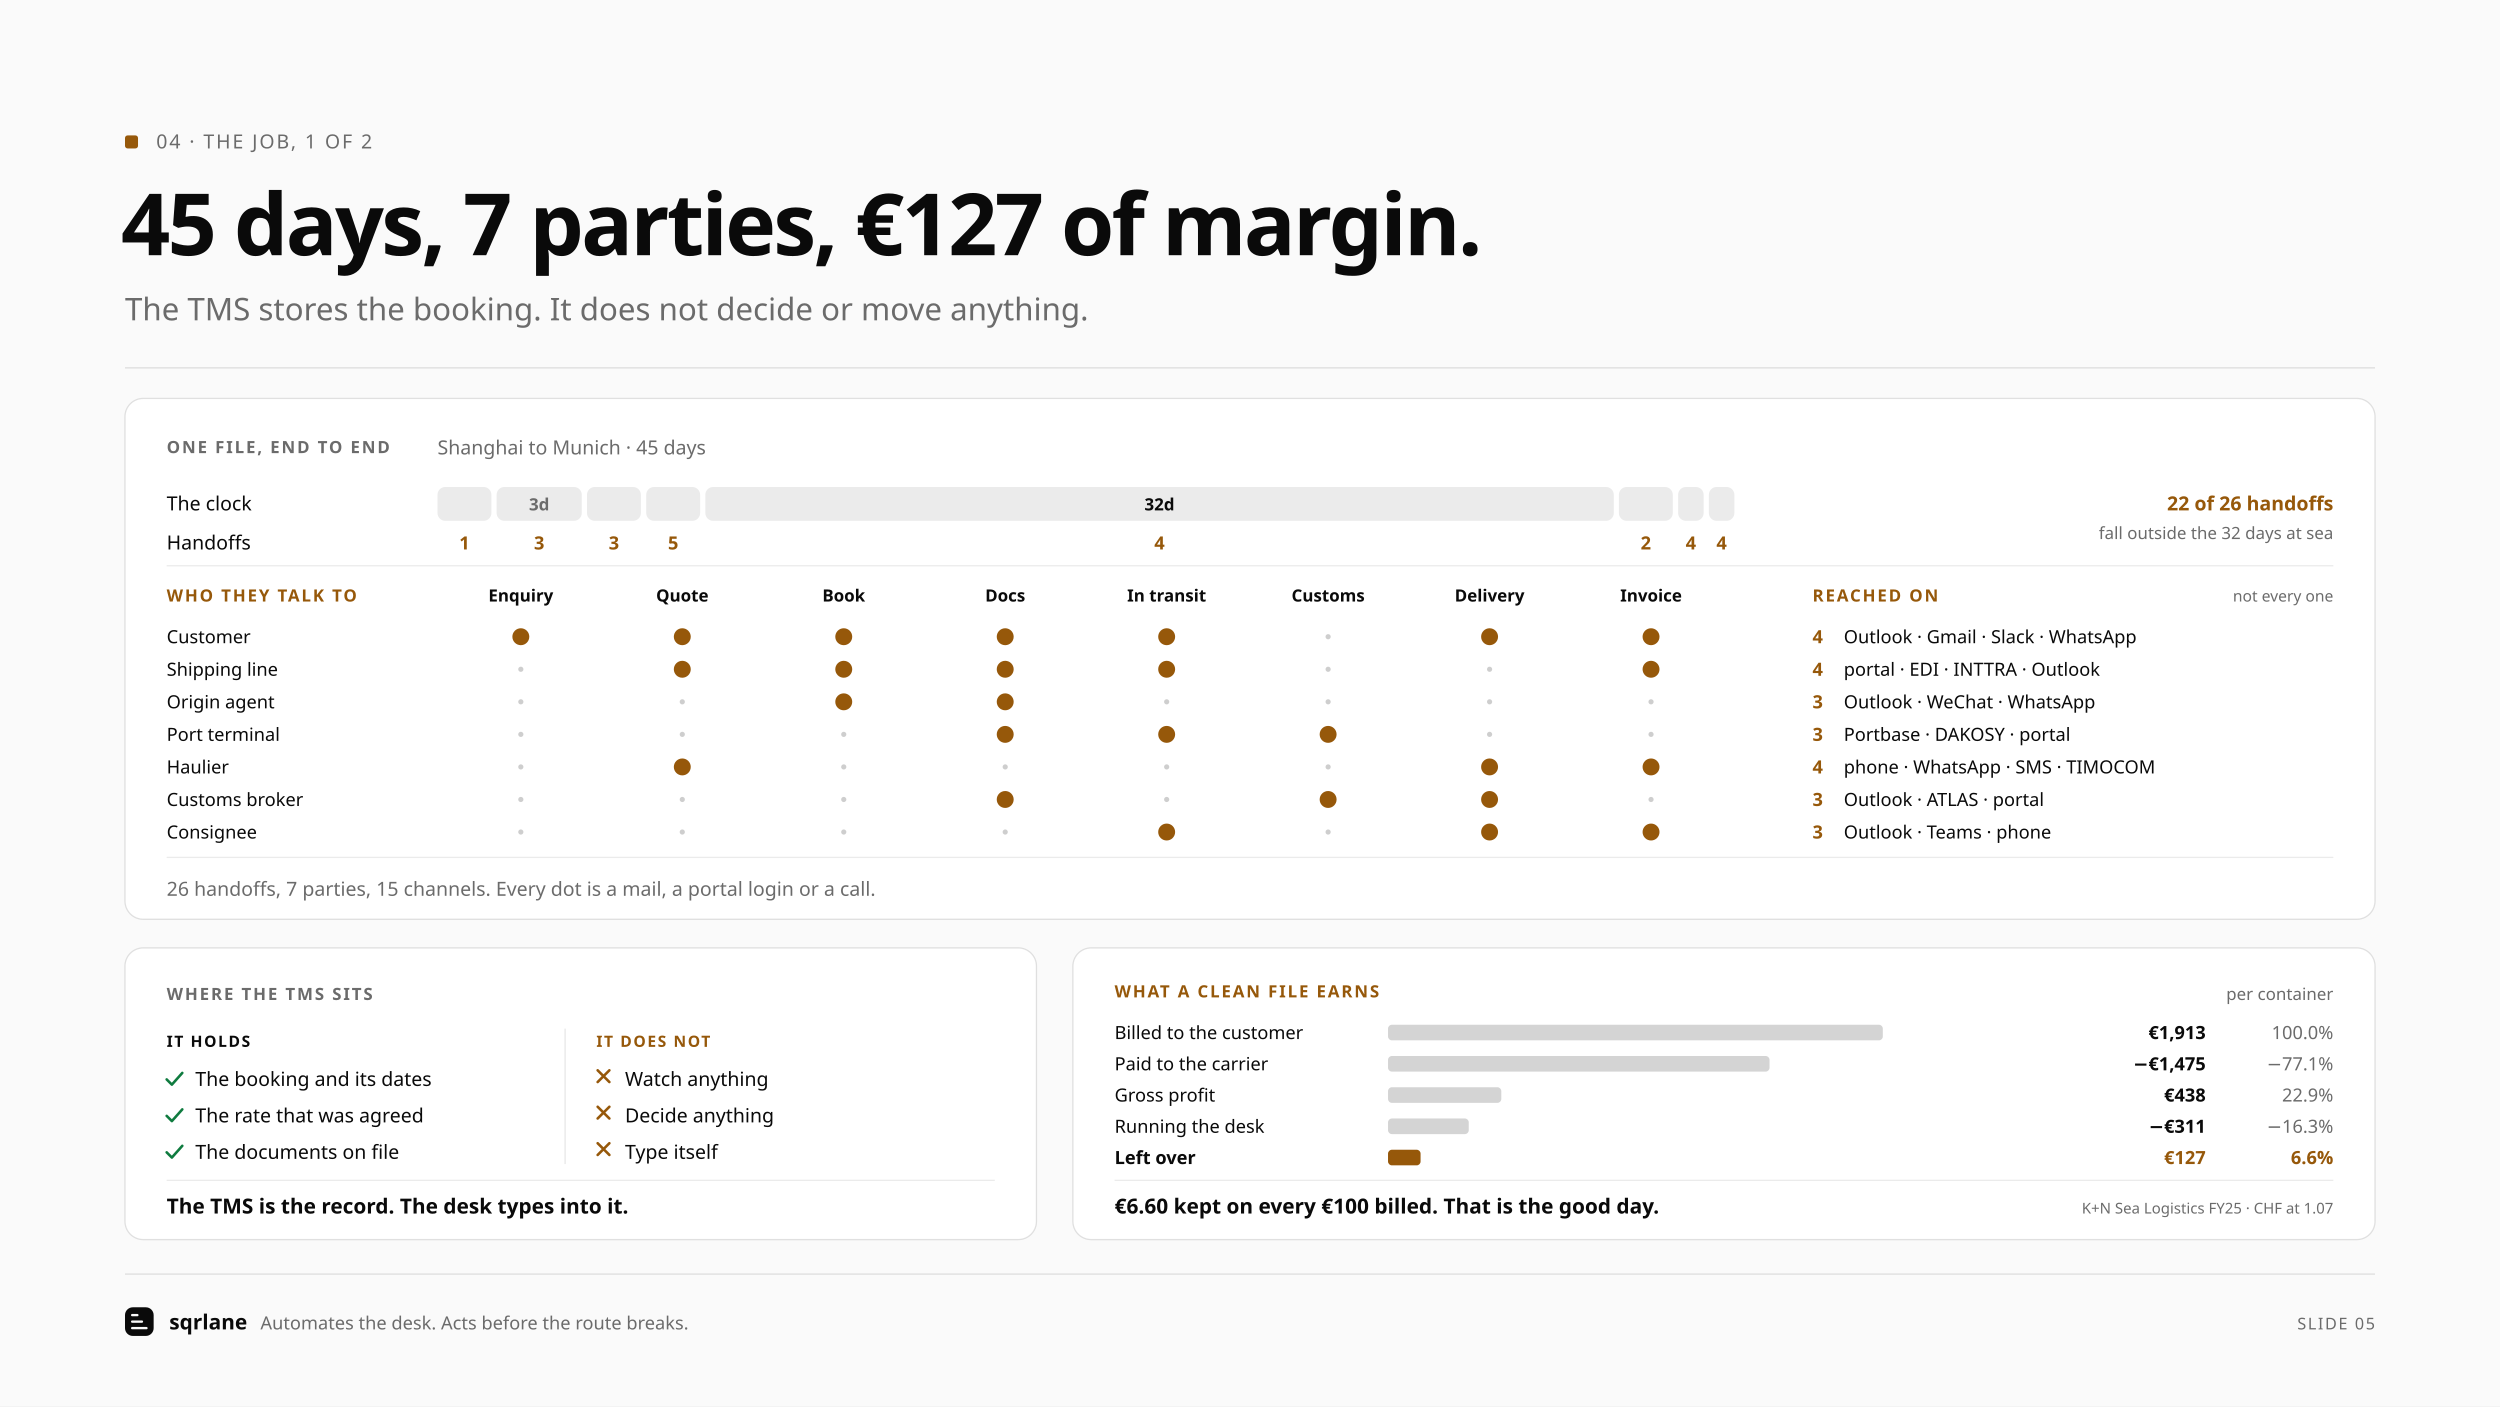
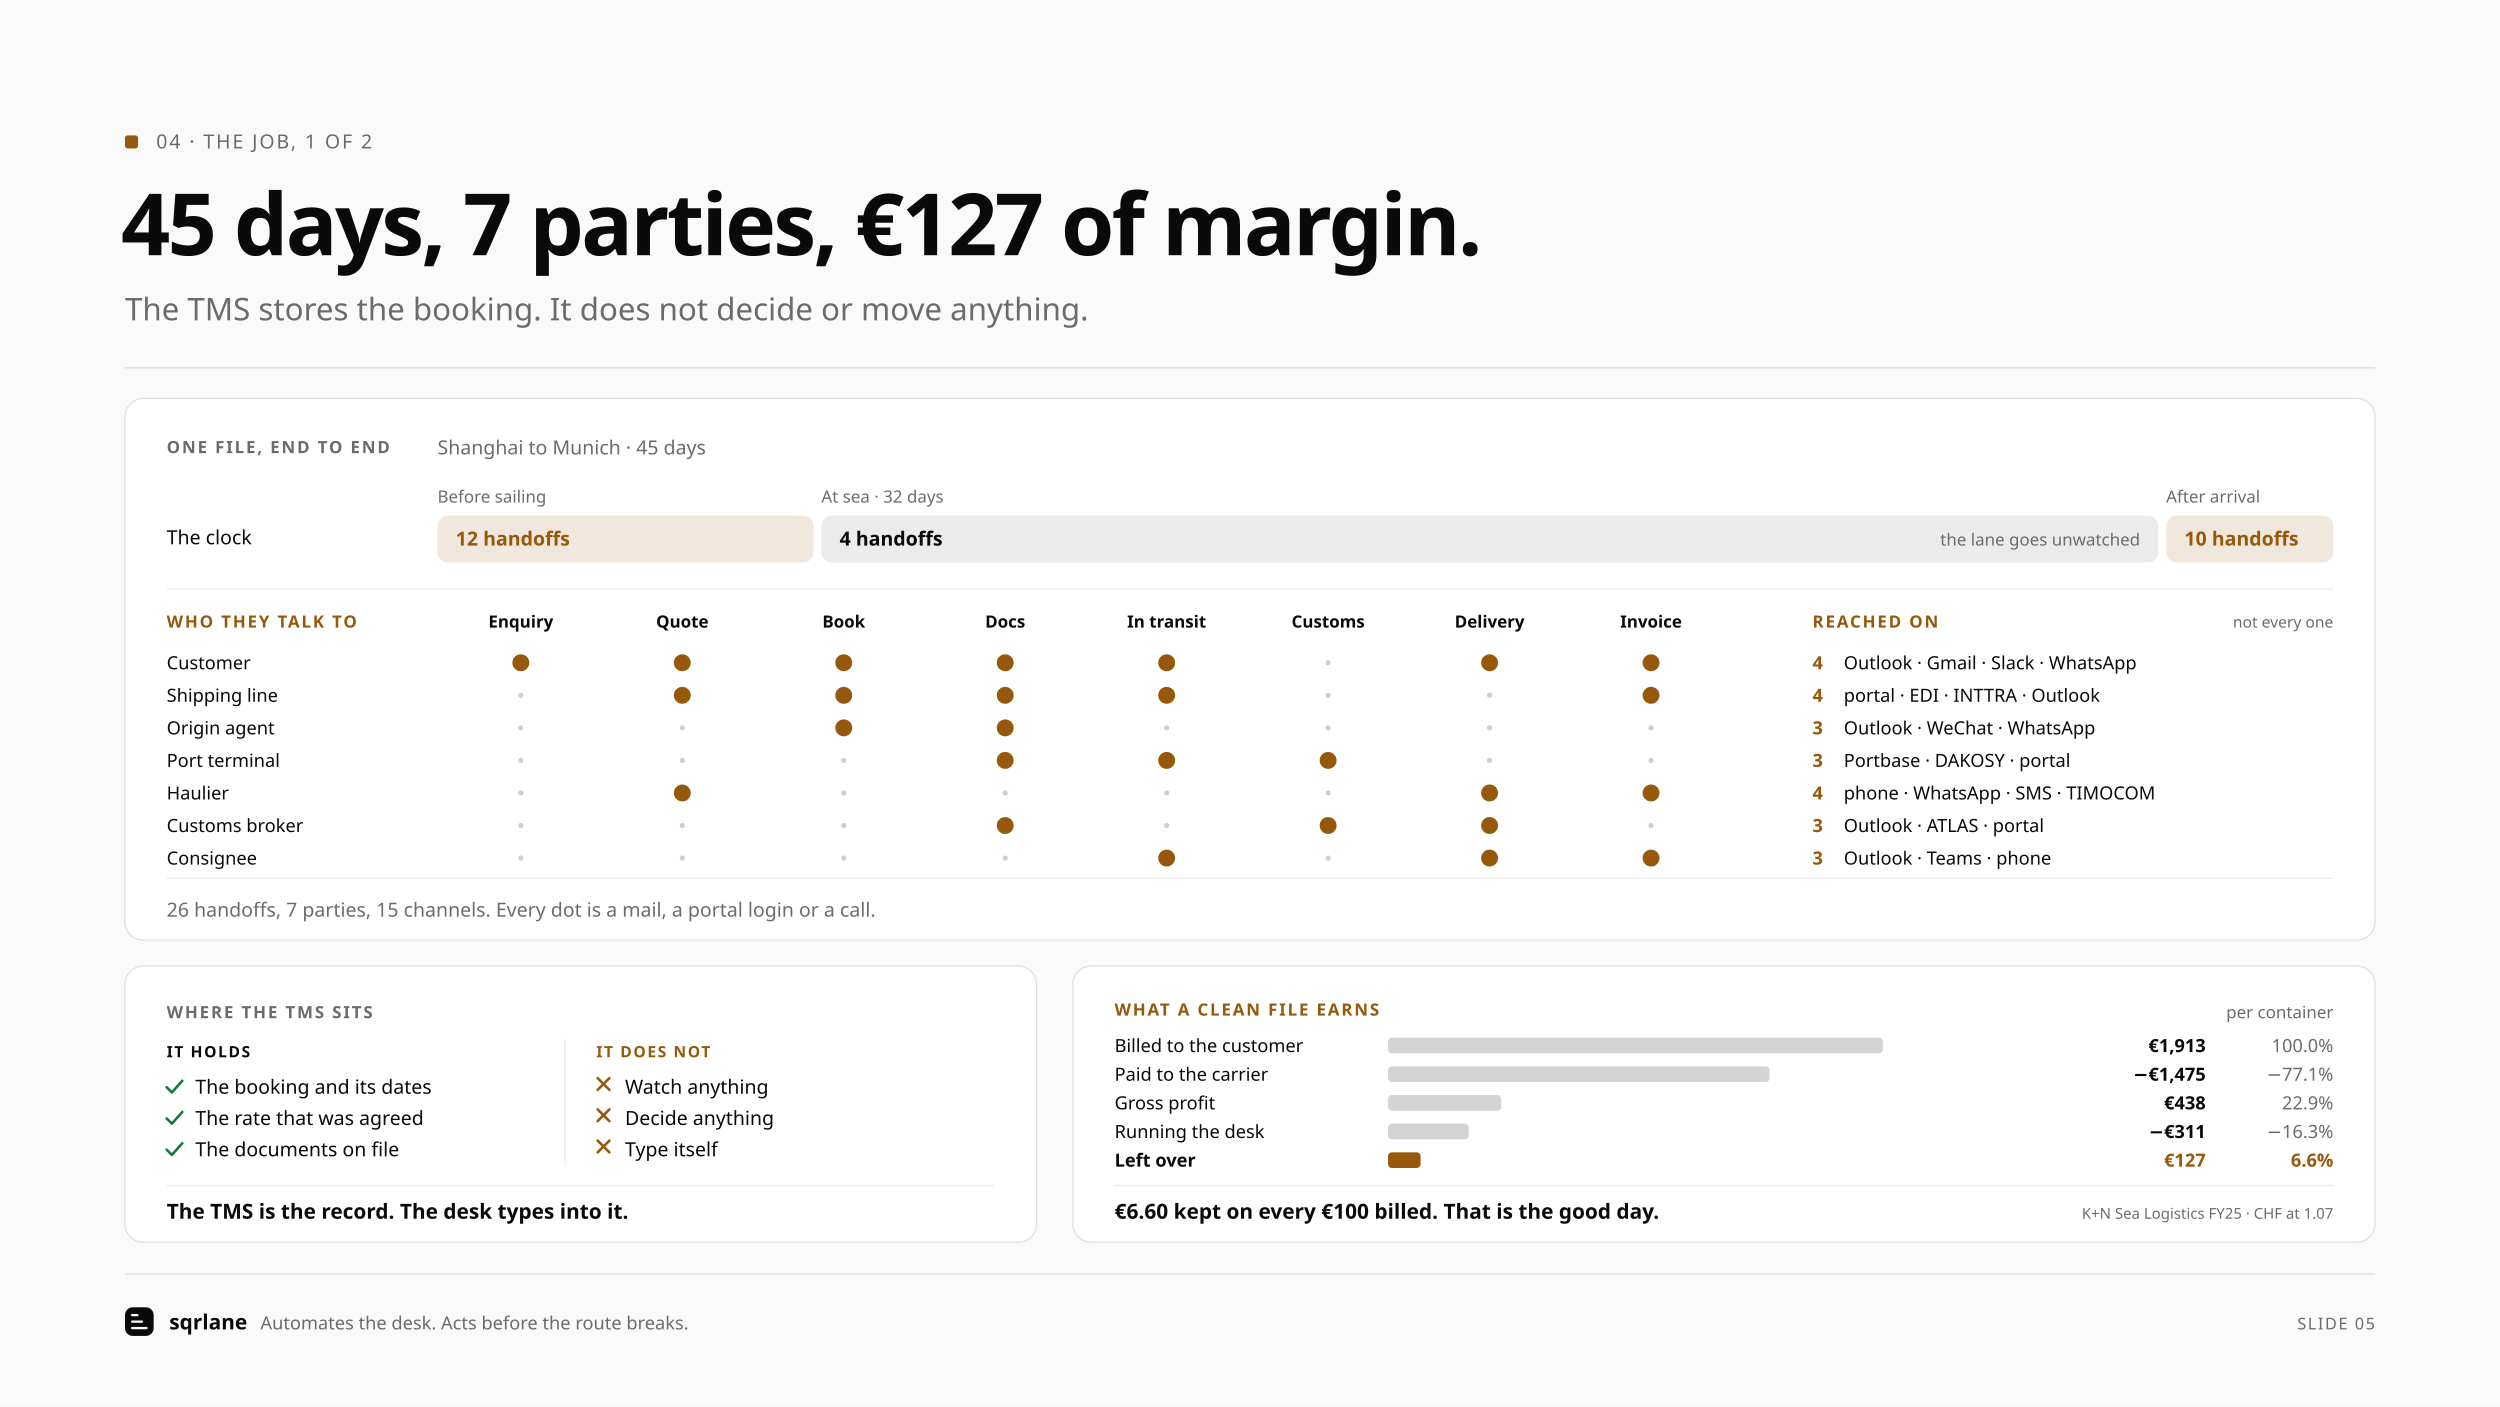
<svg xmlns="http://www.w3.org/2000/svg" width="1920" height="1080" viewBox="0 0 1920 1080">
  <rect id="background" x="0" y="0" width="1920" height="1080" fill="#FAFAFA" />
  <g id="header">
    <rect x="96" y="104" width="10" height="10" rx="2" fill="#96580A" />
    <text x="120" y="114" font-family="Geist" font-size="15" font-weight="500" fill="#6B6B6B" letter-spacing="1.44">04 · THE JOB, 1 OF 2</text>
    <text x="93" y="196" font-family="Geist" font-size="66" font-weight="600" fill="#0A0A0A" letter-spacing="-2">45 days, 7 parties, €127 of margin.</text>
    <text x="96" y="246" font-family="Geist" font-size="24" font-weight="400" fill="#6B6B6B">The TMS stores the booking. It does not decide or move anything.</text>
    <rect x="96" y="282" width="1728" height="1" fill="#0A0A0A" fill-opacity="0.12" />
  </g>
  <g id="one-file">
-     <rect x="96" y="306" width="1728" height="400" rx="14" fill="#FFFFFF" stroke="#0A0A0A" stroke-opacity="0.12" />
+     <rect x="96" y="306" width="1728" height="416" rx="14" fill="#FFFFFF" stroke="#0A0A0A" stroke-opacity="0.12" />
    <text x="128" y="348" font-family="Geist" font-size="13" font-weight="600" fill="#6B6B6B" letter-spacing="1.4">ONE FILE, END TO END</text>
    <text x="336" y="349" font-family="Geist" font-size="15" font-weight="500" fill="#6B6B6B">Shanghai to Munich · 45 days</text>
-     <text x="128" y="392" font-family="Geist" font-size="15" font-weight="500" fill="#0A0A0A">The clock</text>
+     <text x="128" y="418" font-family="Geist" font-size="15" font-weight="500" fill="#0A0A0A">The clock</text>
    <g id="clock">
-       <rect x="336" y="374" width="41.4" height="26" rx="6" fill="#EBEBEB" />
-       <text x="356.7" y="422" font-family="Geist" font-size="14" font-weight="600" fill="#96580A" text-anchor="middle">1</text>
-       <rect x="381.4" y="374" width="65.4" height="26" rx="6" fill="#EBEBEB" />
-       <text x="414.1" y="392" font-family="Geist" font-size="13" font-weight="600" fill="#6B6B6B" text-anchor="middle">3d</text>
-       <text x="414.1" y="422" font-family="Geist" font-size="14" font-weight="600" fill="#96580A" text-anchor="middle">3</text>
-       <rect x="450.8" y="374" width="41.4" height="26" rx="6" fill="#EBEBEB" />
-       <text x="471.5" y="422" font-family="Geist" font-size="14" font-weight="600" fill="#96580A" text-anchor="middle">3</text>
-       <rect x="496.3" y="374" width="41.4" height="26" rx="6" fill="#EBEBEB" />
-       <text x="517.0" y="422" font-family="Geist" font-size="14" font-weight="600" fill="#96580A" text-anchor="middle">5</text>
-       <rect x="541.7" y="374" width="697.7" height="26" rx="6" fill="#EBEBEB" />
-       <text x="890.5" y="392" font-family="Geist" font-size="13" font-weight="600" fill="#0A0A0A" text-anchor="middle">32d</text>
-       <text x="890.5" y="422" font-family="Geist" font-size="14" font-weight="600" fill="#96580A" text-anchor="middle">4</text>
-       <rect x="1243.3" y="374" width="41.4" height="26" rx="6" fill="#EBEBEB" />
-       <text x="1264.0" y="422" font-family="Geist" font-size="14" font-weight="600" fill="#96580A" text-anchor="middle">2</text>
-       <rect x="1288.8" y="374" width="19.6" height="26" rx="6" fill="#EBEBEB" />
-       <text x="1298.6" y="422" font-family="Geist" font-size="14" font-weight="600" fill="#96580A" text-anchor="middle">4</text>
-       <rect x="1312.4" y="374" width="19.6" height="26" rx="6" fill="#EBEBEB" />
-       <text x="1322.2" y="422" font-family="Geist" font-size="14" font-weight="600" fill="#96580A" text-anchor="middle">4</text>
-       <text x="128" y="422" font-family="Geist" font-size="15" font-weight="500" fill="#0A0A0A">Handoffs</text>
-       <text x="1792" y="392" font-family="Geist" font-size="15" font-weight="600" fill="#96580A" text-anchor="end">22 of 26 handoffs</text>
-       <text x="1792" y="414" font-family="Geist" font-size="13" font-weight="400" fill="#6B6B6B" text-anchor="end">fall outside the 32 days at sea</text>
+       <text x="336" y="386" font-family="Geist" font-size="13" font-weight="500" fill="#6B6B6B">Before sailing</text>
+       <rect x="336" y="396" width="288.8" height="36" rx="8" fill="#96580A" fill-opacity="0.14" />
+       <text x="350" y="419" font-family="Geist" font-size="15" font-weight="600" fill="#96580A">12 handoffs</text>
+       <text x="630.8" y="386" font-family="Geist" font-size="13" font-weight="500" fill="#6B6B6B">At sea · 32 days</text>
+       <rect x="630.8" y="396" width="1026.8" height="36" rx="8" fill="#EBEBEB" />
+       <text x="644.8" y="419" font-family="Geist" font-size="15" font-weight="600" fill="#0A0A0A">4 handoffs</text>
+       <text x="1643.6" y="419" font-family="Geist" font-size="13" font-weight="400" fill="#6B6B6B" text-anchor="end">the lane goes unwatched</text>
+       <text x="1663.6" y="386" font-family="Geist" font-size="13" font-weight="500" fill="#6B6B6B">After arrival</text>
+       <rect x="1663.6" y="396" width="128.4" height="36" rx="8" fill="#96580A" fill-opacity="0.14" />
+       <text x="1677.6" y="419" font-family="Geist" font-size="15" font-weight="600" fill="#96580A">10 handoffs</text>
    </g>
-     <rect x="128" y="434" width="1664" height="1" fill="#0A0A0A" fill-opacity="0.08" />
-     <text x="128" y="462" font-family="Geist" font-size="13" font-weight="600" fill="#96580A" letter-spacing="1.4">WHO THEY TALK TO</text>
-     <text x="400" y="462" font-family="Geist" font-size="13" font-weight="600" fill="#0A0A0A" text-anchor="middle">Enquiry</text>
-     <text x="524" y="462" font-family="Geist" font-size="13" font-weight="600" fill="#0A0A0A" text-anchor="middle">Quote</text>
-     <text x="648" y="462" font-family="Geist" font-size="13" font-weight="600" fill="#0A0A0A" text-anchor="middle">Book</text>
-     <text x="772" y="462" font-family="Geist" font-size="13" font-weight="600" fill="#0A0A0A" text-anchor="middle">Docs</text>
-     <text x="896" y="462" font-family="Geist" font-size="13" font-weight="600" fill="#0A0A0A" text-anchor="middle">In transit</text>
-     <text x="1020" y="462" font-family="Geist" font-size="13" font-weight="600" fill="#0A0A0A" text-anchor="middle">Customs</text>
-     <text x="1144" y="462" font-family="Geist" font-size="13" font-weight="600" fill="#0A0A0A" text-anchor="middle">Delivery</text>
-     <text x="1268" y="462" font-family="Geist" font-size="13" font-weight="600" fill="#0A0A0A" text-anchor="middle">Invoice</text>
-     <text x="1392" y="462" font-family="Geist" font-size="13" font-weight="600" fill="#96580A" letter-spacing="1.4">REACHED ON</text>
-     <text x="1792" y="462" font-family="Geist" font-size="12" font-weight="400" fill="#6B6B6B" text-anchor="end">not every one</text>
+     <rect x="128" y="452" width="1664" height="1" fill="#0A0A0A" fill-opacity="0.08" />
+     <text x="128" y="482" font-family="Geist" font-size="13" font-weight="600" fill="#96580A" letter-spacing="1.4">WHO THEY TALK TO</text>
+     <text x="400" y="482" font-family="Geist" font-size="13" font-weight="600" fill="#0A0A0A" text-anchor="middle">Enquiry</text>
+     <text x="524" y="482" font-family="Geist" font-size="13" font-weight="600" fill="#0A0A0A" text-anchor="middle">Quote</text>
+     <text x="648" y="482" font-family="Geist" font-size="13" font-weight="600" fill="#0A0A0A" text-anchor="middle">Book</text>
+     <text x="772" y="482" font-family="Geist" font-size="13" font-weight="600" fill="#0A0A0A" text-anchor="middle">Docs</text>
+     <text x="896" y="482" font-family="Geist" font-size="13" font-weight="600" fill="#0A0A0A" text-anchor="middle">In transit</text>
+     <text x="1020" y="482" font-family="Geist" font-size="13" font-weight="600" fill="#0A0A0A" text-anchor="middle">Customs</text>
+     <text x="1144" y="482" font-family="Geist" font-size="13" font-weight="600" fill="#0A0A0A" text-anchor="middle">Delivery</text>
+     <text x="1268" y="482" font-family="Geist" font-size="13" font-weight="600" fill="#0A0A0A" text-anchor="middle">Invoice</text>
+     <text x="1392" y="482" font-family="Geist" font-size="13" font-weight="600" fill="#96580A" letter-spacing="1.4">REACHED ON</text>
+     <text x="1792" y="482" font-family="Geist" font-size="12" font-weight="400" fill="#6B6B6B" text-anchor="end">not every one</text>
    <g id="handoffs">
-       <text x="128" y="494" font-family="Geist" font-size="14" font-weight="500" fill="#0A0A0A">Customer</text>
-       <circle cx="400" cy="489" r="6.5" fill="#96580A" />
-       <circle cx="524" cy="489" r="6.5" fill="#96580A" />
-       <circle cx="648" cy="489" r="6.5" fill="#96580A" />
-       <circle cx="772" cy="489" r="6.5" fill="#96580A" />
-       <circle cx="896" cy="489" r="6.5" fill="#96580A" />
-       <circle cx="1020" cy="489" r="2" fill="#0A0A0A" fill-opacity="0.2" />
-       <circle cx="1144" cy="489" r="6.5" fill="#96580A" />
-       <circle cx="1268" cy="489" r="6.5" fill="#96580A" />
-       <text x="1392" y="494" font-family="Geist" font-size="14" font-weight="600" fill="#96580A">4</text>
-       <text x="1416" y="494" font-family="Geist" font-size="14" font-weight="400" fill="#0A0A0A">Outlook  ·  Gmail  ·  Slack  ·  WhatsApp</text>
-       <text x="128" y="519" font-family="Geist" font-size="14" font-weight="500" fill="#0A0A0A">Shipping line</text>
-       <circle cx="400" cy="514" r="2" fill="#0A0A0A" fill-opacity="0.2" />
-       <circle cx="524" cy="514" r="6.5" fill="#96580A" />
-       <circle cx="648" cy="514" r="6.5" fill="#96580A" />
-       <circle cx="772" cy="514" r="6.5" fill="#96580A" />
-       <circle cx="896" cy="514" r="6.5" fill="#96580A" />
-       <circle cx="1020" cy="514" r="2" fill="#0A0A0A" fill-opacity="0.2" />
-       <circle cx="1144" cy="514" r="2" fill="#0A0A0A" fill-opacity="0.2" />
-       <circle cx="1268" cy="514" r="6.5" fill="#96580A" />
-       <text x="1392" y="519" font-family="Geist" font-size="14" font-weight="600" fill="#96580A">4</text>
-       <text x="1416" y="519" font-family="Geist" font-size="14" font-weight="400" fill="#0A0A0A">portal  ·  EDI  ·  INTTRA  ·  Outlook</text>
-       <text x="128" y="544" font-family="Geist" font-size="14" font-weight="500" fill="#0A0A0A">Origin agent</text>
-       <circle cx="400" cy="539" r="2" fill="#0A0A0A" fill-opacity="0.2" />
-       <circle cx="524" cy="539" r="2" fill="#0A0A0A" fill-opacity="0.2" />
-       <circle cx="648" cy="539" r="6.5" fill="#96580A" />
-       <circle cx="772" cy="539" r="6.5" fill="#96580A" />
-       <circle cx="896" cy="539" r="2" fill="#0A0A0A" fill-opacity="0.2" />
-       <circle cx="1020" cy="539" r="2" fill="#0A0A0A" fill-opacity="0.2" />
-       <circle cx="1144" cy="539" r="2" fill="#0A0A0A" fill-opacity="0.2" />
-       <circle cx="1268" cy="539" r="2" fill="#0A0A0A" fill-opacity="0.2" />
-       <text x="1392" y="544" font-family="Geist" font-size="14" font-weight="600" fill="#96580A">3</text>
-       <text x="1416" y="544" font-family="Geist" font-size="14" font-weight="400" fill="#0A0A0A">Outlook  ·  WeChat  ·  WhatsApp</text>
-       <text x="128" y="569" font-family="Geist" font-size="14" font-weight="500" fill="#0A0A0A">Port terminal</text>
-       <circle cx="400" cy="564" r="2" fill="#0A0A0A" fill-opacity="0.2" />
-       <circle cx="524" cy="564" r="2" fill="#0A0A0A" fill-opacity="0.2" />
-       <circle cx="648" cy="564" r="2" fill="#0A0A0A" fill-opacity="0.2" />
-       <circle cx="772" cy="564" r="6.5" fill="#96580A" />
-       <circle cx="896" cy="564" r="6.5" fill="#96580A" />
-       <circle cx="1020" cy="564" r="6.5" fill="#96580A" />
-       <circle cx="1144" cy="564" r="2" fill="#0A0A0A" fill-opacity="0.2" />
-       <circle cx="1268" cy="564" r="2" fill="#0A0A0A" fill-opacity="0.2" />
-       <text x="1392" y="569" font-family="Geist" font-size="14" font-weight="600" fill="#96580A">3</text>
-       <text x="1416" y="569" font-family="Geist" font-size="14" font-weight="400" fill="#0A0A0A">Portbase  ·  DAKOSY  ·  portal</text>
-       <text x="128" y="594" font-family="Geist" font-size="14" font-weight="500" fill="#0A0A0A">Haulier</text>
-       <circle cx="400" cy="589" r="2" fill="#0A0A0A" fill-opacity="0.2" />
-       <circle cx="524" cy="589" r="6.5" fill="#96580A" />
-       <circle cx="648" cy="589" r="2" fill="#0A0A0A" fill-opacity="0.2" />
-       <circle cx="772" cy="589" r="2" fill="#0A0A0A" fill-opacity="0.2" />
-       <circle cx="896" cy="589" r="2" fill="#0A0A0A" fill-opacity="0.2" />
-       <circle cx="1020" cy="589" r="2" fill="#0A0A0A" fill-opacity="0.2" />
-       <circle cx="1144" cy="589" r="6.5" fill="#96580A" />
-       <circle cx="1268" cy="589" r="6.5" fill="#96580A" />
-       <text x="1392" y="594" font-family="Geist" font-size="14" font-weight="600" fill="#96580A">4</text>
-       <text x="1416" y="594" font-family="Geist" font-size="14" font-weight="400" fill="#0A0A0A">phone  ·  WhatsApp  ·  SMS  ·  TIMOCOM</text>
-       <text x="128" y="619" font-family="Geist" font-size="14" font-weight="500" fill="#0A0A0A">Customs broker</text>
-       <circle cx="400" cy="614" r="2" fill="#0A0A0A" fill-opacity="0.2" />
-       <circle cx="524" cy="614" r="2" fill="#0A0A0A" fill-opacity="0.2" />
-       <circle cx="648" cy="614" r="2" fill="#0A0A0A" fill-opacity="0.2" />
-       <circle cx="772" cy="614" r="6.5" fill="#96580A" />
-       <circle cx="896" cy="614" r="2" fill="#0A0A0A" fill-opacity="0.2" />
-       <circle cx="1020" cy="614" r="6.5" fill="#96580A" />
-       <circle cx="1144" cy="614" r="6.5" fill="#96580A" />
-       <circle cx="1268" cy="614" r="2" fill="#0A0A0A" fill-opacity="0.2" />
-       <text x="1392" y="619" font-family="Geist" font-size="14" font-weight="600" fill="#96580A">3</text>
-       <text x="1416" y="619" font-family="Geist" font-size="14" font-weight="400" fill="#0A0A0A">Outlook  ·  ATLAS  ·  portal</text>
-       <text x="128" y="644" font-family="Geist" font-size="14" font-weight="500" fill="#0A0A0A">Consignee</text>
-       <circle cx="400" cy="639" r="2" fill="#0A0A0A" fill-opacity="0.2" />
-       <circle cx="524" cy="639" r="2" fill="#0A0A0A" fill-opacity="0.2" />
-       <circle cx="648" cy="639" r="2" fill="#0A0A0A" fill-opacity="0.2" />
-       <circle cx="772" cy="639" r="2" fill="#0A0A0A" fill-opacity="0.2" />
-       <circle cx="896" cy="639" r="6.5" fill="#96580A" />
-       <circle cx="1020" cy="639" r="2" fill="#0A0A0A" fill-opacity="0.2" />
-       <circle cx="1144" cy="639" r="6.5" fill="#96580A" />
-       <circle cx="1268" cy="639" r="6.5" fill="#96580A" />
-       <text x="1392" y="644" font-family="Geist" font-size="14" font-weight="600" fill="#96580A">3</text>
-       <text x="1416" y="644" font-family="Geist" font-size="14" font-weight="400" fill="#0A0A0A">Outlook  ·  Teams  ·  phone</text>
+       <text x="128" y="514" font-family="Geist" font-size="14" font-weight="500" fill="#0A0A0A">Customer</text>
+       <circle cx="400" cy="509" r="6.5" fill="#96580A" />
+       <circle cx="524" cy="509" r="6.5" fill="#96580A" />
+       <circle cx="648" cy="509" r="6.5" fill="#96580A" />
+       <circle cx="772" cy="509" r="6.5" fill="#96580A" />
+       <circle cx="896" cy="509" r="6.5" fill="#96580A" />
+       <circle cx="1020" cy="509" r="2" fill="#0A0A0A" fill-opacity="0.2" />
+       <circle cx="1144" cy="509" r="6.5" fill="#96580A" />
+       <circle cx="1268" cy="509" r="6.5" fill="#96580A" />
+       <text x="1392" y="514" font-family="Geist" font-size="14" font-weight="600" fill="#96580A">4</text>
+       <text x="1416" y="514" font-family="Geist" font-size="14" font-weight="400" fill="#0A0A0A">Outlook  ·  Gmail  ·  Slack  ·  WhatsApp</text>
+       <text x="128" y="539" font-family="Geist" font-size="14" font-weight="500" fill="#0A0A0A">Shipping line</text>
+       <circle cx="400" cy="534" r="2" fill="#0A0A0A" fill-opacity="0.2" />
+       <circle cx="524" cy="534" r="6.5" fill="#96580A" />
+       <circle cx="648" cy="534" r="6.5" fill="#96580A" />
+       <circle cx="772" cy="534" r="6.5" fill="#96580A" />
+       <circle cx="896" cy="534" r="6.5" fill="#96580A" />
+       <circle cx="1020" cy="534" r="2" fill="#0A0A0A" fill-opacity="0.2" />
+       <circle cx="1144" cy="534" r="2" fill="#0A0A0A" fill-opacity="0.2" />
+       <circle cx="1268" cy="534" r="6.5" fill="#96580A" />
+       <text x="1392" y="539" font-family="Geist" font-size="14" font-weight="600" fill="#96580A">4</text>
+       <text x="1416" y="539" font-family="Geist" font-size="14" font-weight="400" fill="#0A0A0A">portal  ·  EDI  ·  INTTRA  ·  Outlook</text>
+       <text x="128" y="564" font-family="Geist" font-size="14" font-weight="500" fill="#0A0A0A">Origin agent</text>
+       <circle cx="400" cy="559" r="2" fill="#0A0A0A" fill-opacity="0.2" />
+       <circle cx="524" cy="559" r="2" fill="#0A0A0A" fill-opacity="0.2" />
+       <circle cx="648" cy="559" r="6.5" fill="#96580A" />
+       <circle cx="772" cy="559" r="6.5" fill="#96580A" />
+       <circle cx="896" cy="559" r="2" fill="#0A0A0A" fill-opacity="0.2" />
+       <circle cx="1020" cy="559" r="2" fill="#0A0A0A" fill-opacity="0.2" />
+       <circle cx="1144" cy="559" r="2" fill="#0A0A0A" fill-opacity="0.2" />
+       <circle cx="1268" cy="559" r="2" fill="#0A0A0A" fill-opacity="0.2" />
+       <text x="1392" y="564" font-family="Geist" font-size="14" font-weight="600" fill="#96580A">3</text>
+       <text x="1416" y="564" font-family="Geist" font-size="14" font-weight="400" fill="#0A0A0A">Outlook  ·  WeChat  ·  WhatsApp</text>
+       <text x="128" y="589" font-family="Geist" font-size="14" font-weight="500" fill="#0A0A0A">Port terminal</text>
+       <circle cx="400" cy="584" r="2" fill="#0A0A0A" fill-opacity="0.2" />
+       <circle cx="524" cy="584" r="2" fill="#0A0A0A" fill-opacity="0.2" />
+       <circle cx="648" cy="584" r="2" fill="#0A0A0A" fill-opacity="0.2" />
+       <circle cx="772" cy="584" r="6.5" fill="#96580A" />
+       <circle cx="896" cy="584" r="6.5" fill="#96580A" />
+       <circle cx="1020" cy="584" r="6.5" fill="#96580A" />
+       <circle cx="1144" cy="584" r="2" fill="#0A0A0A" fill-opacity="0.2" />
+       <circle cx="1268" cy="584" r="2" fill="#0A0A0A" fill-opacity="0.2" />
+       <text x="1392" y="589" font-family="Geist" font-size="14" font-weight="600" fill="#96580A">3</text>
+       <text x="1416" y="589" font-family="Geist" font-size="14" font-weight="400" fill="#0A0A0A">Portbase  ·  DAKOSY  ·  portal</text>
+       <text x="128" y="614" font-family="Geist" font-size="14" font-weight="500" fill="#0A0A0A">Haulier</text>
+       <circle cx="400" cy="609" r="2" fill="#0A0A0A" fill-opacity="0.2" />
+       <circle cx="524" cy="609" r="6.5" fill="#96580A" />
+       <circle cx="648" cy="609" r="2" fill="#0A0A0A" fill-opacity="0.2" />
+       <circle cx="772" cy="609" r="2" fill="#0A0A0A" fill-opacity="0.2" />
+       <circle cx="896" cy="609" r="2" fill="#0A0A0A" fill-opacity="0.2" />
+       <circle cx="1020" cy="609" r="2" fill="#0A0A0A" fill-opacity="0.2" />
+       <circle cx="1144" cy="609" r="6.5" fill="#96580A" />
+       <circle cx="1268" cy="609" r="6.5" fill="#96580A" />
+       <text x="1392" y="614" font-family="Geist" font-size="14" font-weight="600" fill="#96580A">4</text>
+       <text x="1416" y="614" font-family="Geist" font-size="14" font-weight="400" fill="#0A0A0A">phone  ·  WhatsApp  ·  SMS  ·  TIMOCOM</text>
+       <text x="128" y="639" font-family="Geist" font-size="14" font-weight="500" fill="#0A0A0A">Customs broker</text>
+       <circle cx="400" cy="634" r="2" fill="#0A0A0A" fill-opacity="0.2" />
+       <circle cx="524" cy="634" r="2" fill="#0A0A0A" fill-opacity="0.2" />
+       <circle cx="648" cy="634" r="2" fill="#0A0A0A" fill-opacity="0.2" />
+       <circle cx="772" cy="634" r="6.5" fill="#96580A" />
+       <circle cx="896" cy="634" r="2" fill="#0A0A0A" fill-opacity="0.2" />
+       <circle cx="1020" cy="634" r="6.5" fill="#96580A" />
+       <circle cx="1144" cy="634" r="6.5" fill="#96580A" />
+       <circle cx="1268" cy="634" r="2" fill="#0A0A0A" fill-opacity="0.2" />
+       <text x="1392" y="639" font-family="Geist" font-size="14" font-weight="600" fill="#96580A">3</text>
+       <text x="1416" y="639" font-family="Geist" font-size="14" font-weight="400" fill="#0A0A0A">Outlook  ·  ATLAS  ·  portal</text>
+       <text x="128" y="664" font-family="Geist" font-size="14" font-weight="500" fill="#0A0A0A">Consignee</text>
+       <circle cx="400" cy="659" r="2" fill="#0A0A0A" fill-opacity="0.2" />
+       <circle cx="524" cy="659" r="2" fill="#0A0A0A" fill-opacity="0.2" />
+       <circle cx="648" cy="659" r="2" fill="#0A0A0A" fill-opacity="0.2" />
+       <circle cx="772" cy="659" r="2" fill="#0A0A0A" fill-opacity="0.2" />
+       <circle cx="896" cy="659" r="6.5" fill="#96580A" />
+       <circle cx="1020" cy="659" r="2" fill="#0A0A0A" fill-opacity="0.2" />
+       <circle cx="1144" cy="659" r="6.5" fill="#96580A" />
+       <circle cx="1268" cy="659" r="6.5" fill="#96580A" />
+       <text x="1392" y="664" font-family="Geist" font-size="14" font-weight="600" fill="#96580A">3</text>
+       <text x="1416" y="664" font-family="Geist" font-size="14" font-weight="400" fill="#0A0A0A">Outlook  ·  Teams  ·  phone</text>
    </g>
-     <rect x="128" y="658" width="1664" height="1" fill="#0A0A0A" fill-opacity="0.08" />
-     <text x="128" y="688" font-family="Geist" font-size="15" font-weight="400" fill="#6B6B6B">26 handoffs, 7 parties, 15 channels. Every dot is a mail, a portal login or a call.</text>
+     <rect x="128" y="674" width="1664" height="1" fill="#0A0A0A" fill-opacity="0.08" />
+     <text x="128" y="704" font-family="Geist" font-size="15" font-weight="400" fill="#6B6B6B">26 handoffs, 7 parties, 15 channels. Every dot is a mail, a portal login or a call.</text>
  </g>
  <g id="where-the-tms-sits">
-     <rect x="96" y="728" width="700" height="224" rx="14" fill="#FFFFFF" stroke="#0A0A0A" stroke-opacity="0.12" />
-     <text x="128" y="768" font-family="Geist" font-size="13" font-weight="600" fill="#6B6B6B" letter-spacing="1.4">WHERE THE TMS SITS</text>
-     <text x="128" y="804" font-family="Geist" font-size="12" font-weight="600" fill="#0A0A0A" letter-spacing="1.2">IT HOLDS</text>
-     <path d="M128 829 l4 4 l8 -9" stroke="#0F7B3F" stroke-width="2" fill="none" stroke-linecap="round" stroke-linejoin="round" />
-     <text x="150" y="834" font-family="Geist" font-size="15" font-weight="400" fill="#0A0A0A">The booking and its dates</text>
-     <path d="M128 857 l4 4 l8 -9" stroke="#0F7B3F" stroke-width="2" fill="none" stroke-linecap="round" stroke-linejoin="round" />
-     <text x="150" y="862" font-family="Geist" font-size="15" font-weight="400" fill="#0A0A0A">The rate that was agreed</text>
-     <path d="M128 885 l4 4 l8 -9" stroke="#0F7B3F" stroke-width="2" fill="none" stroke-linecap="round" stroke-linejoin="round" />
-     <text x="150" y="890" font-family="Geist" font-size="15" font-weight="400" fill="#0A0A0A">The documents on file</text>
-     <text x="458" y="804" font-family="Geist" font-size="12" font-weight="600" fill="#96580A" letter-spacing="1.2">IT DOES NOT</text>
-     <path d="M459 822 l9 9 M468 822 l-9 9" stroke="#96580A" stroke-width="2" fill="none" stroke-linecap="round" />
-     <text x="480" y="834" font-family="Geist" font-size="15" font-weight="400" fill="#0A0A0A">Watch anything</text>
-     <path d="M459 850 l9 9 M468 850 l-9 9" stroke="#96580A" stroke-width="2" fill="none" stroke-linecap="round" />
-     <text x="480" y="862" font-family="Geist" font-size="15" font-weight="400" fill="#0A0A0A">Decide anything</text>
-     <path d="M459 878 l9 9 M468 878 l-9 9" stroke="#96580A" stroke-width="2" fill="none" stroke-linecap="round" />
-     <text x="480" y="890" font-family="Geist" font-size="15" font-weight="400" fill="#0A0A0A">Type itself</text>
-     <path d="M434 790 L434 894" stroke="#0A0A0A" stroke-opacity="0.1" stroke-width="1" fill="none" />
-     <rect x="128" y="906" width="636" height="1" fill="#0A0A0A" fill-opacity="0.08" />
-     <text x="128" y="932" font-family="Geist" font-size="16" font-weight="600" fill="#0A0A0A">The TMS is the record. The desk types into it.</text>
+     <rect x="96" y="742" width="700" height="212" rx="14" fill="#FFFFFF" stroke="#0A0A0A" stroke-opacity="0.12" />
+     <text x="128" y="782" font-family="Geist" font-size="13" font-weight="600" fill="#6B6B6B" letter-spacing="1.4">WHERE THE TMS SITS</text>
+     <text x="128" y="812" font-family="Geist" font-size="12" font-weight="600" fill="#0A0A0A" letter-spacing="1.2">IT HOLDS</text>
+     <path d="M128 835 l4 4 l8 -9" stroke="#0F7B3F" stroke-width="2" fill="none" stroke-linecap="round" stroke-linejoin="round" />
+     <text x="150" y="840" font-family="Geist" font-size="15" font-weight="400" fill="#0A0A0A">The booking and its dates</text>
+     <path d="M128 859 l4 4 l8 -9" stroke="#0F7B3F" stroke-width="2" fill="none" stroke-linecap="round" stroke-linejoin="round" />
+     <text x="150" y="864" font-family="Geist" font-size="15" font-weight="400" fill="#0A0A0A">The rate that was agreed</text>
+     <path d="M128 883 l4 4 l8 -9" stroke="#0F7B3F" stroke-width="2" fill="none" stroke-linecap="round" stroke-linejoin="round" />
+     <text x="150" y="888" font-family="Geist" font-size="15" font-weight="400" fill="#0A0A0A">The documents on file</text>
+     <text x="458" y="812" font-family="Geist" font-size="12" font-weight="600" fill="#96580A" letter-spacing="1.2">IT DOES NOT</text>
+     <path d="M459 828 l9 9 M468 828 l-9 9" stroke="#96580A" stroke-width="2" fill="none" stroke-linecap="round" />
+     <text x="480" y="840" font-family="Geist" font-size="15" font-weight="400" fill="#0A0A0A">Watch anything</text>
+     <path d="M459 852 l9 9 M468 852 l-9 9" stroke="#96580A" stroke-width="2" fill="none" stroke-linecap="round" />
+     <text x="480" y="864" font-family="Geist" font-size="15" font-weight="400" fill="#0A0A0A">Decide anything</text>
+     <path d="M459 876 l9 9 M468 876 l-9 9" stroke="#96580A" stroke-width="2" fill="none" stroke-linecap="round" />
+     <text x="480" y="888" font-family="Geist" font-size="15" font-weight="400" fill="#0A0A0A">Type itself</text>
+     <path d="M434 798 L434 896" stroke="#0A0A0A" stroke-opacity="0.1" stroke-width="1" fill="none" />
+     <rect x="128" y="910" width="636" height="1" fill="#0A0A0A" fill-opacity="0.08" />
+     <text x="128" y="936" font-family="Geist" font-size="16" font-weight="600" fill="#0A0A0A">The TMS is the record. The desk types into it.</text>
  </g>
  <g id="what-a-clean-file-earns">
-     <rect x="824" y="728" width="1000" height="224" rx="14" fill="#FFFFFF" stroke="#0A0A0A" stroke-opacity="0.12" />
-     <text x="856" y="766" font-family="Geist" font-size="13" font-weight="600" fill="#96580A" letter-spacing="1.4">WHAT A CLEAN FILE EARNS</text>
-     <text x="1792" y="768" font-family="Geist" font-size="13" font-weight="400" fill="#6B6B6B" text-anchor="end">per container</text>
-     <text x="856" y="798" font-family="Geist" font-size="14" font-weight="400" fill="#0A0A0A">Billed to the customer</text>
-     <rect x="1066" y="787" width="380" height="12" rx="3" fill="#D4D4D4" />
-     <text x="1694" y="798" font-family="Geist" font-size="14" font-weight="600" fill="#0A0A0A" text-anchor="end">€1,913</text>
-     <text x="1792" y="798" font-family="Geist" font-size="14" font-weight="400" fill="#6B6B6B" text-anchor="end">100.0%</text>
-     <text x="856" y="822" font-family="Geist" font-size="14" font-weight="400" fill="#0A0A0A">Paid to the carrier</text>
-     <rect x="1066" y="811" width="293" height="12" rx="3" fill="#D4D4D4" />
-     <text x="1694" y="822" font-family="Geist" font-size="14" font-weight="600" fill="#0A0A0A" text-anchor="end">−€1,475</text>
-     <text x="1792" y="822" font-family="Geist" font-size="14" font-weight="400" fill="#6B6B6B" text-anchor="end">−77.1%</text>
-     <text x="856" y="846" font-family="Geist" font-size="14" font-weight="400" fill="#0A0A0A">Gross profit</text>
-     <rect x="1066" y="835" width="87" height="12" rx="3" fill="#D4D4D4" />
-     <text x="1694" y="846" font-family="Geist" font-size="14" font-weight="600" fill="#0A0A0A" text-anchor="end">€438</text>
-     <text x="1792" y="846" font-family="Geist" font-size="14" font-weight="400" fill="#6B6B6B" text-anchor="end">22.9%</text>
-     <text x="856" y="870" font-family="Geist" font-size="14" font-weight="400" fill="#0A0A0A">Running the desk</text>
-     <rect x="1066" y="859" width="62" height="12" rx="3" fill="#D4D4D4" />
-     <text x="1694" y="870" font-family="Geist" font-size="14" font-weight="600" fill="#0A0A0A" text-anchor="end">−€311</text>
-     <text x="1792" y="870" font-family="Geist" font-size="14" font-weight="400" fill="#6B6B6B" text-anchor="end">−16.3%</text>
-     <text x="856" y="894" font-family="Geist" font-size="14" font-weight="600" fill="#0A0A0A">Left over</text>
-     <rect x="1066" y="883" width="25" height="12" rx="3" fill="#96580A" />
-     <text x="1694" y="894" font-family="Geist" font-size="14" font-weight="600" fill="#96580A" text-anchor="end">€127</text>
-     <text x="1792" y="894" font-family="Geist" font-size="14" font-weight="600" fill="#96580A" text-anchor="end">6.6%</text>
-     <rect x="856" y="906" width="936" height="1" fill="#0A0A0A" fill-opacity="0.08" />
-     <text x="856" y="932" font-family="Geist" font-size="16" font-weight="600" fill="#0A0A0A">€6.60 kept on every €100 billed. That is the good day.</text>
-     <text x="1792" y="932" font-family="Geist" font-size="11.5" font-weight="400" fill="#6B6B6B" text-anchor="end">K+N Sea Logistics FY25 · CHF at 1.07</text>
+     <rect x="824" y="742" width="1000" height="212" rx="14" fill="#FFFFFF" stroke="#0A0A0A" stroke-opacity="0.12" />
+     <text x="856" y="780" font-family="Geist" font-size="13" font-weight="600" fill="#96580A" letter-spacing="1.4">WHAT A CLEAN FILE EARNS</text>
+     <text x="1792" y="782" font-family="Geist" font-size="13" font-weight="400" fill="#6B6B6B" text-anchor="end">per container</text>
+     <text x="856" y="808" font-family="Geist" font-size="14" font-weight="400" fill="#0A0A0A">Billed to the customer</text>
+     <rect x="1066" y="797" width="380" height="12" rx="3" fill="#D4D4D4" />
+     <text x="1694" y="808" font-family="Geist" font-size="14" font-weight="600" fill="#0A0A0A" text-anchor="end">€1,913</text>
+     <text x="1792" y="808" font-family="Geist" font-size="14" font-weight="400" fill="#6B6B6B" text-anchor="end">100.0%</text>
+     <text x="856" y="830" font-family="Geist" font-size="14" font-weight="400" fill="#0A0A0A">Paid to the carrier</text>
+     <rect x="1066" y="819" width="293" height="12" rx="3" fill="#D4D4D4" />
+     <text x="1694" y="830" font-family="Geist" font-size="14" font-weight="600" fill="#0A0A0A" text-anchor="end">−€1,475</text>
+     <text x="1792" y="830" font-family="Geist" font-size="14" font-weight="400" fill="#6B6B6B" text-anchor="end">−77.1%</text>
+     <text x="856" y="852" font-family="Geist" font-size="14" font-weight="400" fill="#0A0A0A">Gross profit</text>
+     <rect x="1066" y="841" width="87" height="12" rx="3" fill="#D4D4D4" />
+     <text x="1694" y="852" font-family="Geist" font-size="14" font-weight="600" fill="#0A0A0A" text-anchor="end">€438</text>
+     <text x="1792" y="852" font-family="Geist" font-size="14" font-weight="400" fill="#6B6B6B" text-anchor="end">22.9%</text>
+     <text x="856" y="874" font-family="Geist" font-size="14" font-weight="400" fill="#0A0A0A">Running the desk</text>
+     <rect x="1066" y="863" width="62" height="12" rx="3" fill="#D4D4D4" />
+     <text x="1694" y="874" font-family="Geist" font-size="14" font-weight="600" fill="#0A0A0A" text-anchor="end">−€311</text>
+     <text x="1792" y="874" font-family="Geist" font-size="14" font-weight="400" fill="#6B6B6B" text-anchor="end">−16.3%</text>
+     <text x="856" y="896" font-family="Geist" font-size="14" font-weight="600" fill="#0A0A0A">Left over</text>
+     <rect x="1066" y="885" width="25" height="12" rx="3" fill="#96580A" />
+     <text x="1694" y="896" font-family="Geist" font-size="14" font-weight="600" fill="#96580A" text-anchor="end">€127</text>
+     <text x="1792" y="896" font-family="Geist" font-size="14" font-weight="600" fill="#96580A" text-anchor="end">6.6%</text>
+     <rect x="856" y="910" width="936" height="1" fill="#0A0A0A" fill-opacity="0.08" />
+     <text x="856" y="936" font-family="Geist" font-size="16" font-weight="600" fill="#0A0A0A">€6.60 kept on every €100 billed. That is the good day.</text>
+     <text x="1792" y="936" font-family="Geist" font-size="11.5" font-weight="400" fill="#6B6B6B" text-anchor="end">K+N Sea Logistics FY25 · CHF at 1.07</text>
  </g>
  <g id="footer">
    <rect x="96" y="978" width="1728" height="1" fill="#0A0A0A" fill-opacity="0.12" />
    <rect x="96" y="1004" width="22" height="22" rx="6" fill="#0A0A0A" />
    <path d="M101.5 1020h11 M101.5 1015h7.5 M101.5 1010h4" stroke="#FAFAFA" stroke-width="1.8" stroke-linecap="round" fill="none" />
    <text x="130" y="1021" font-family="Geist" font-size="16" font-weight="600" fill="#0A0A0A">sqrlane</text>
    <text x="200" y="1021" font-family="Geist" font-size="14" font-weight="400" fill="#6B6B6B">Automates the desk. Acts before the route breaks.</text>
    <text x="1824" y="1021" font-family="Geist" font-size="12.5" font-weight="500" fill="#6B6B6B" text-anchor="end" letter-spacing="1.2">SLIDE 05</text>
  </g>
</svg>
